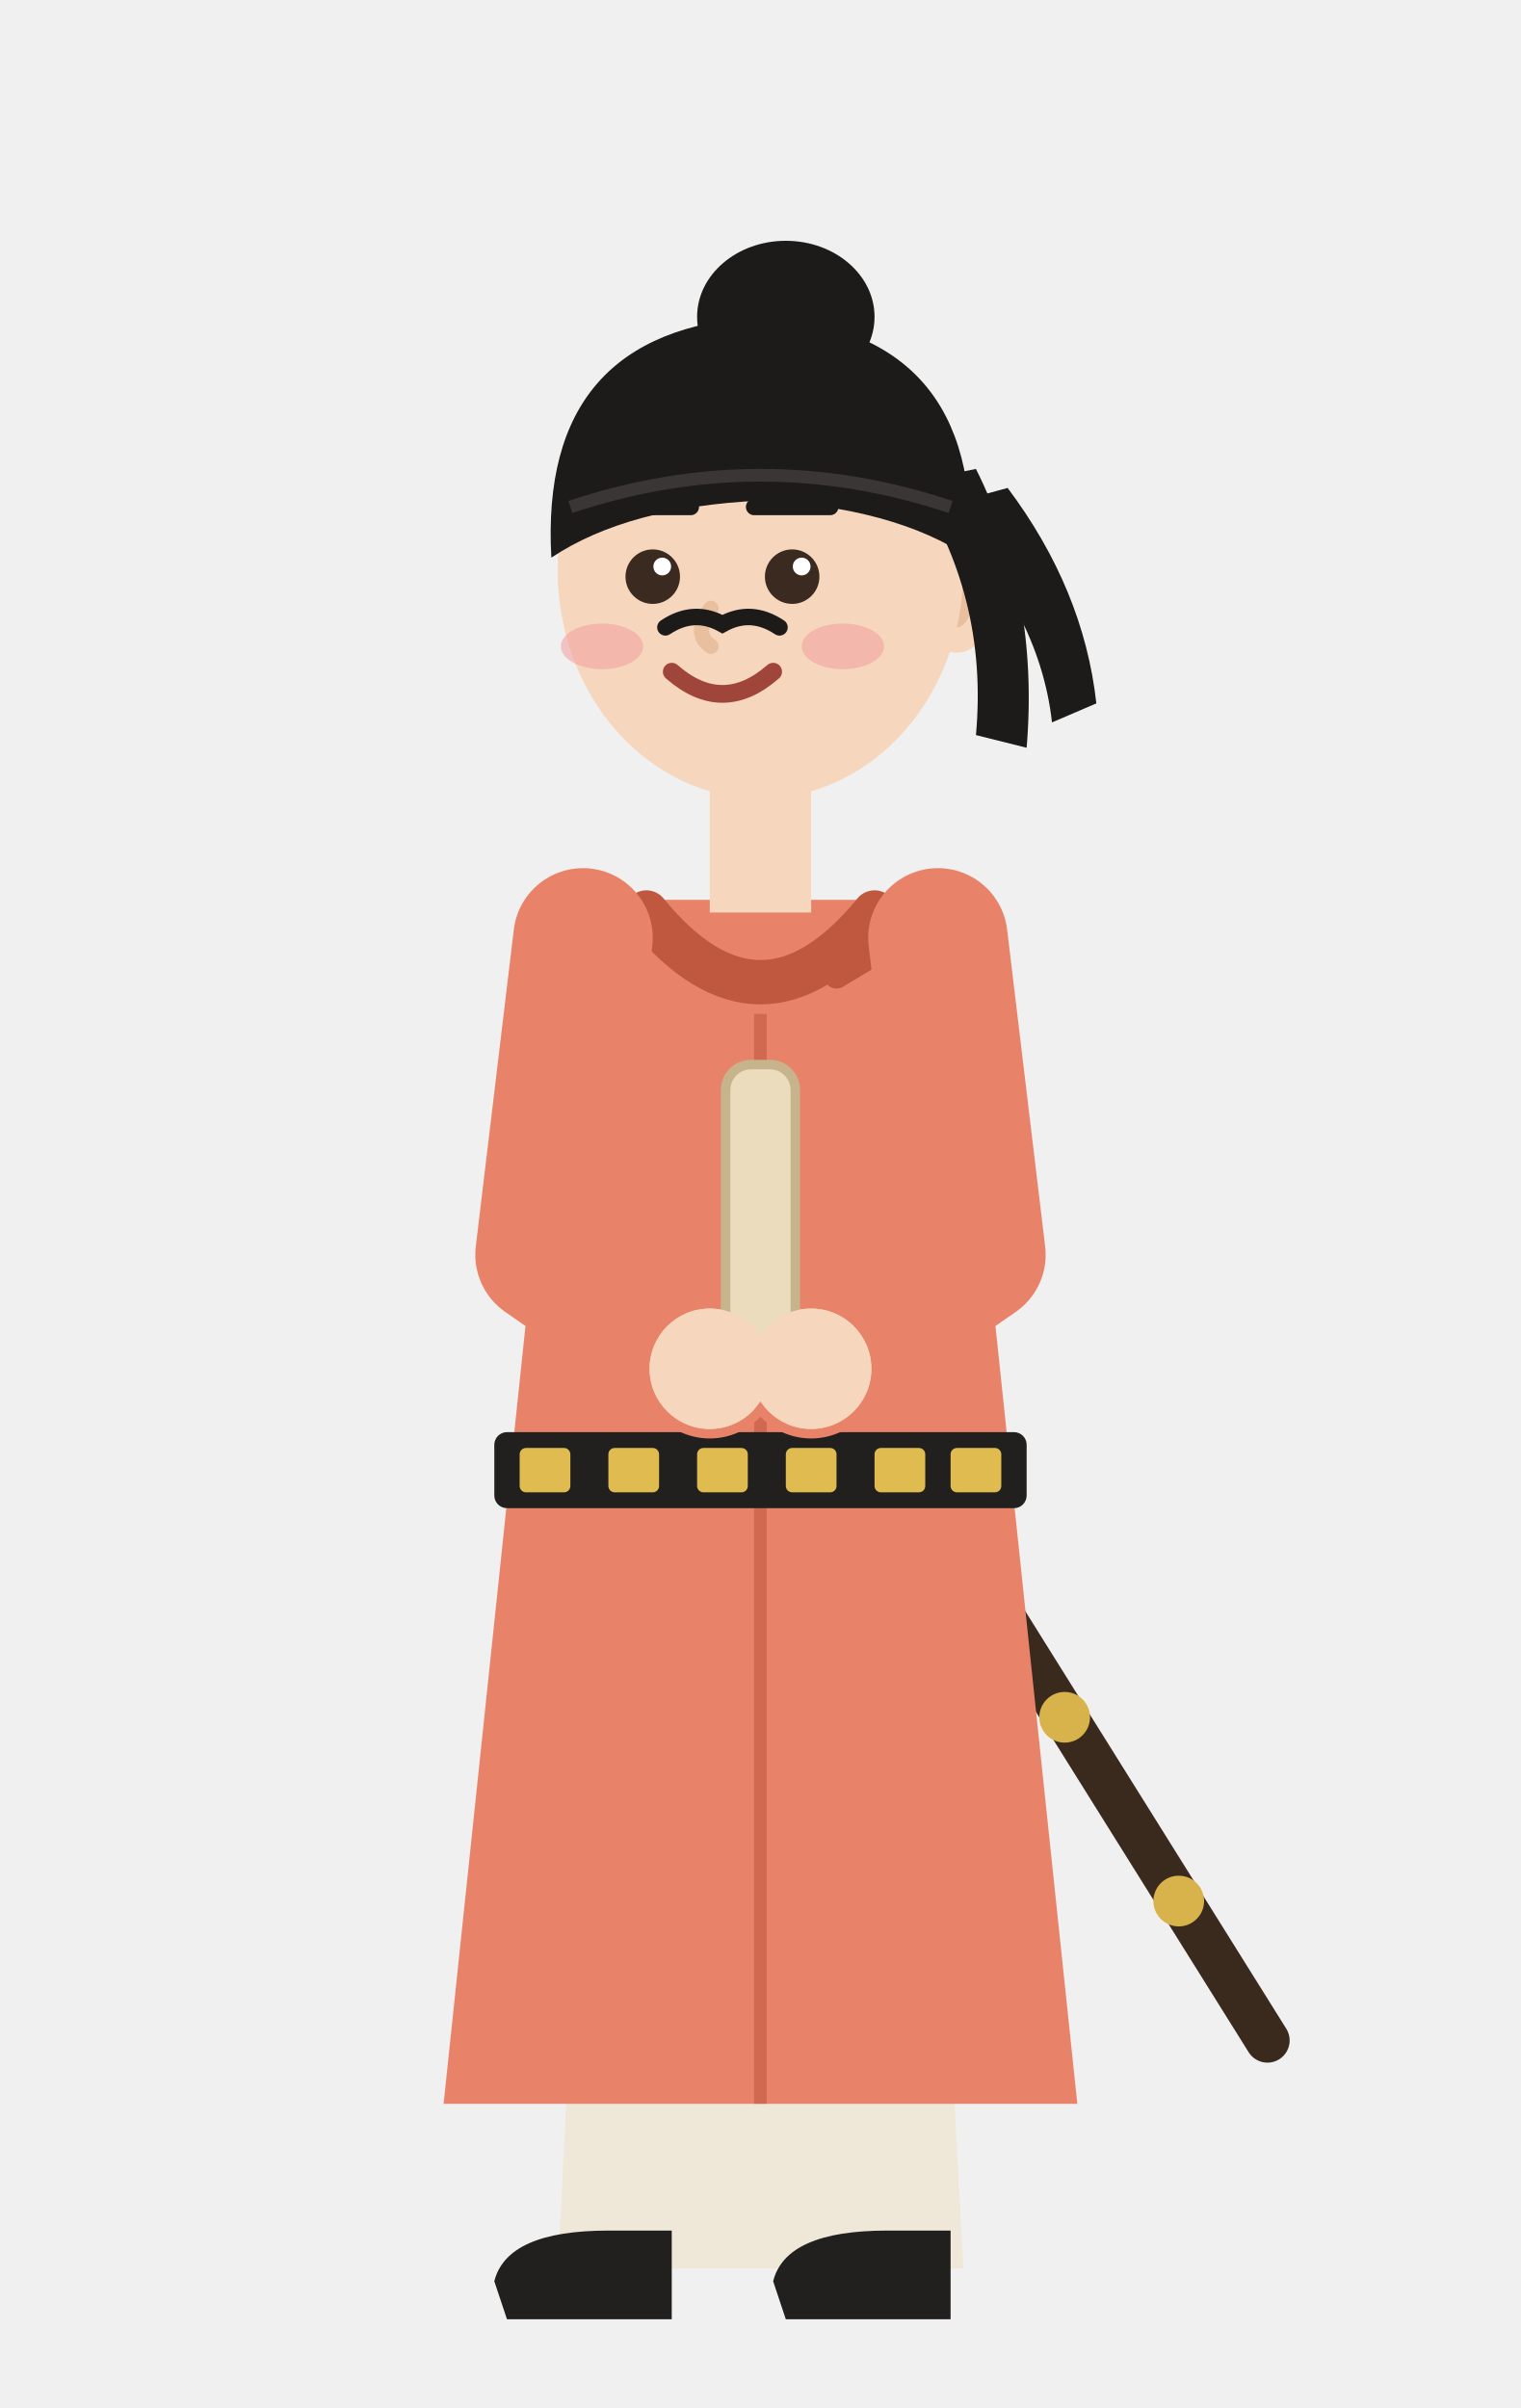
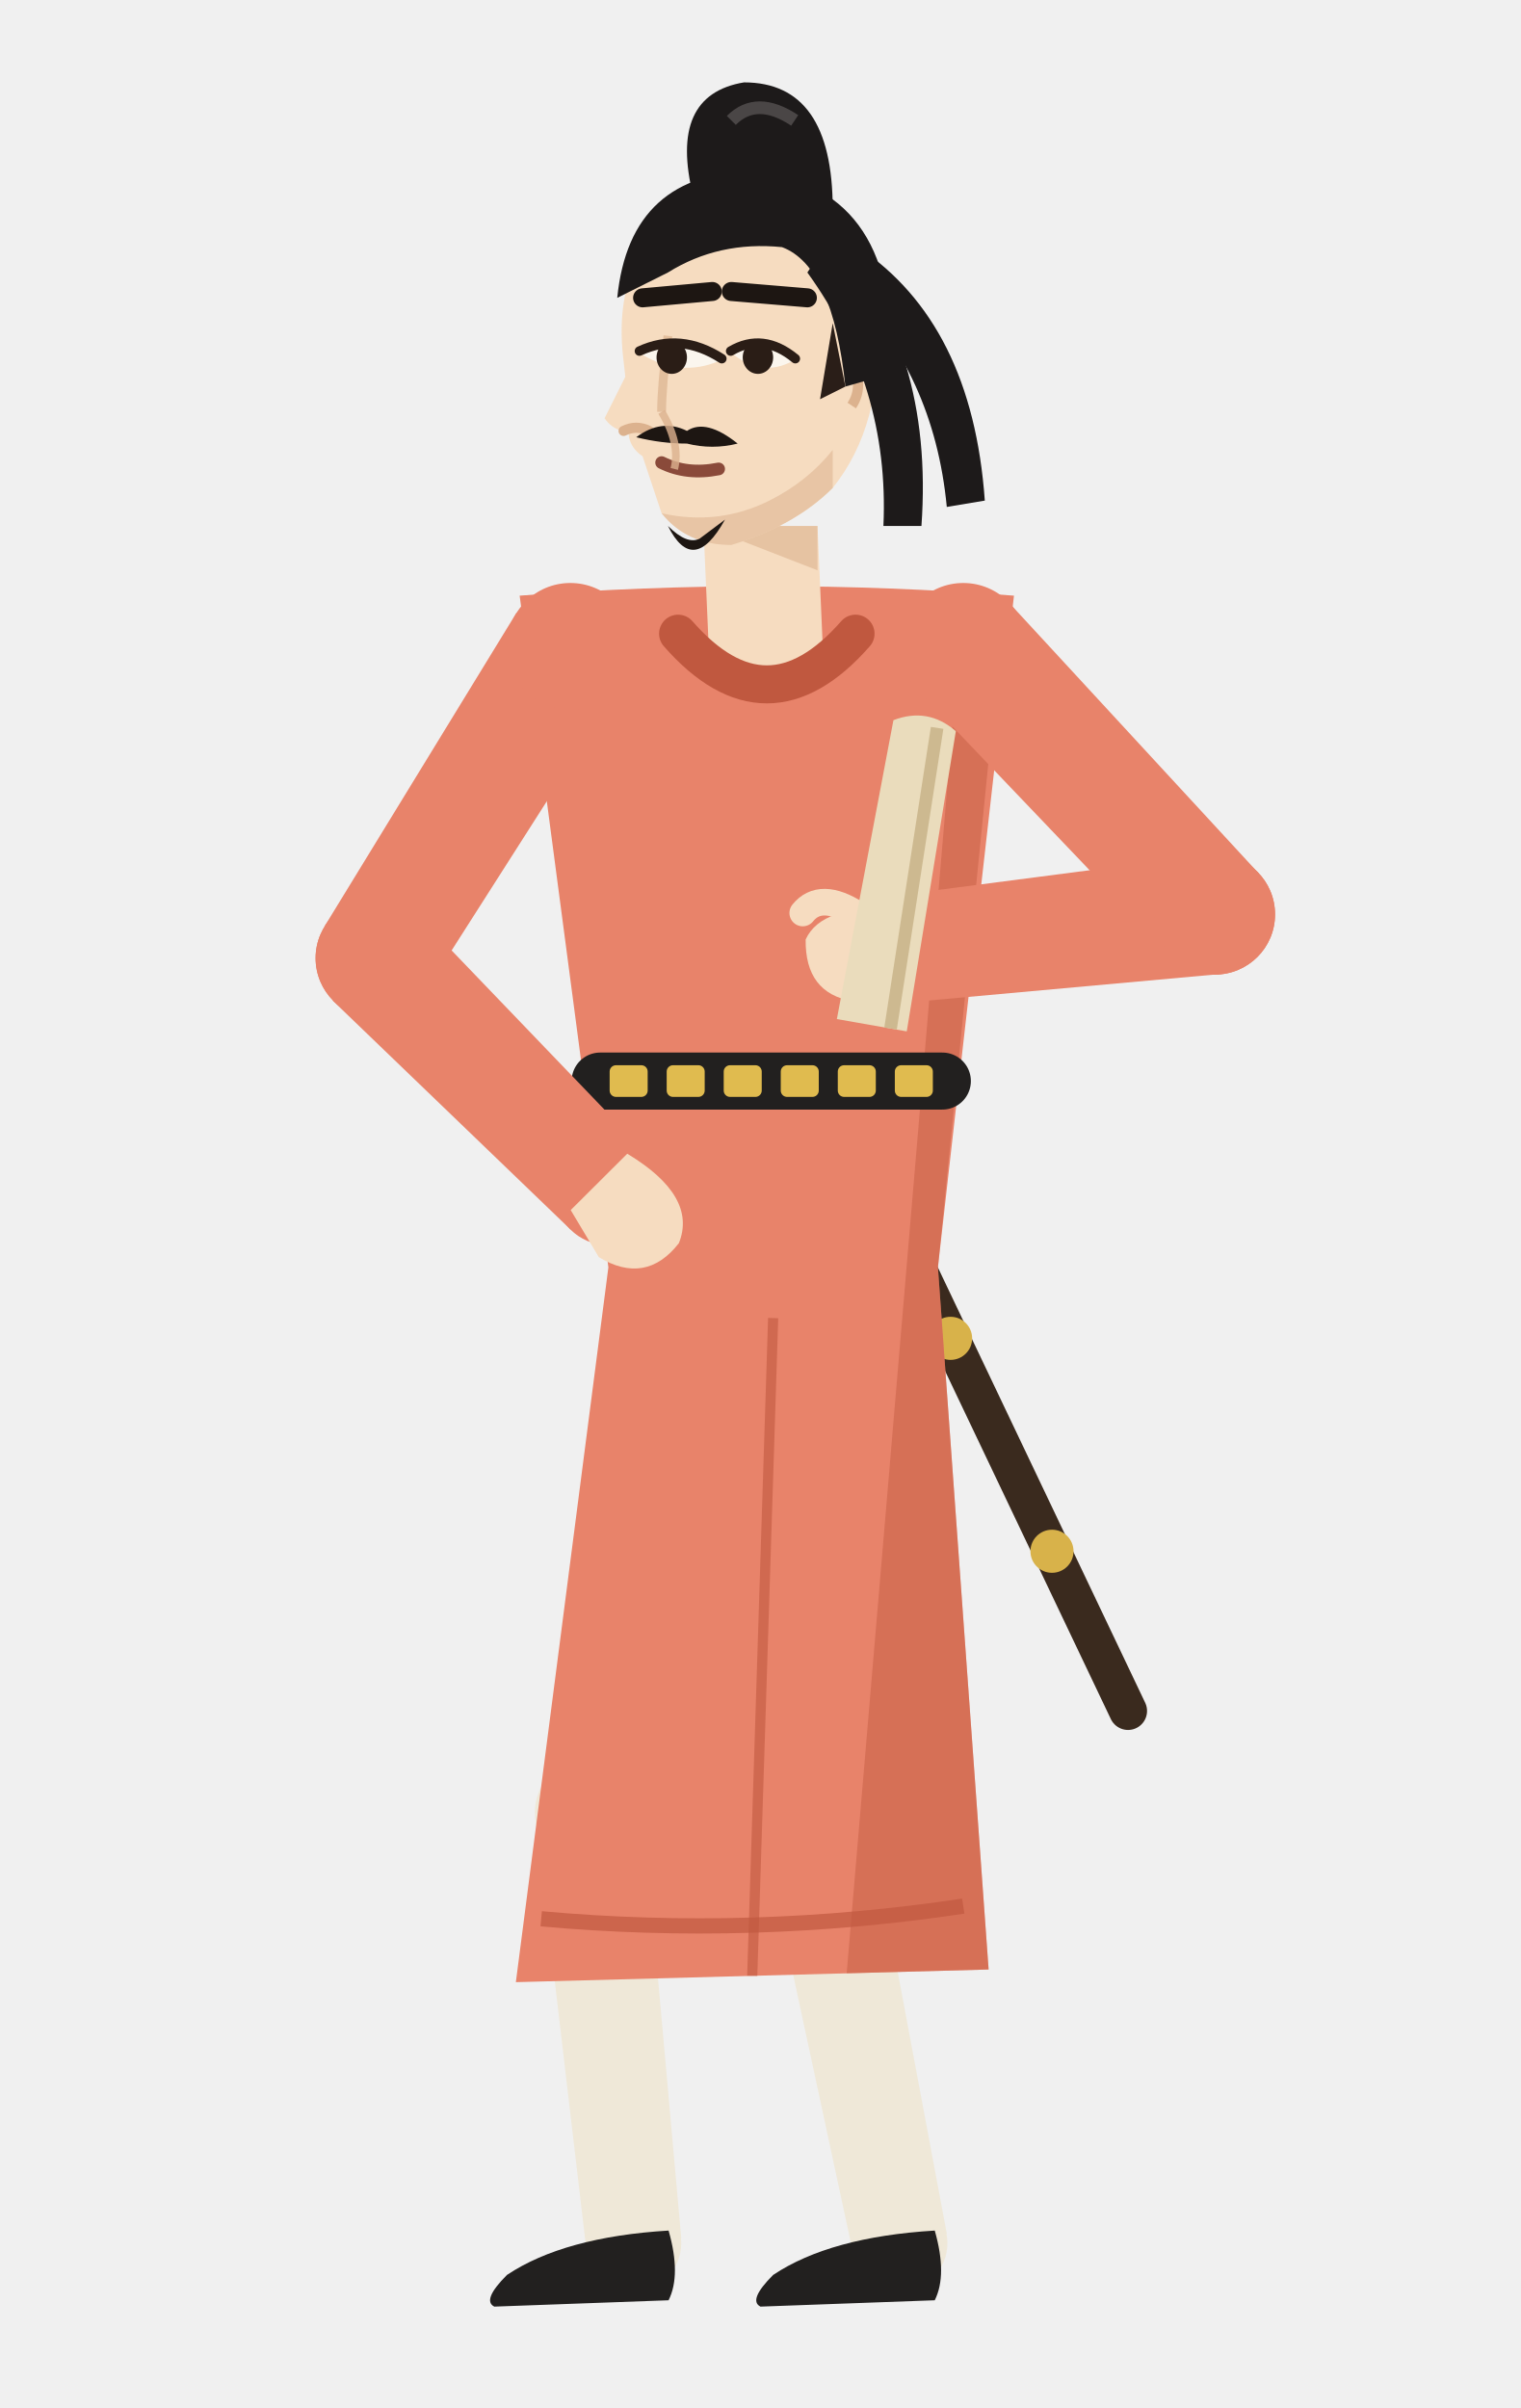
<svg xmlns="http://www.w3.org/2000/svg" width="240" height="380" viewBox="0 -20 240 380">
-   <path d="M90 300 L88 338 L152 338 L150 300 Z" fill="#efe8d8" />
-   <path d="M78 340 q2 -8 18 -8 h10 v14 h-26 z M122 340 q2 -8 18 -8 h10 v14 h-26 z" fill="#22201f" />
-   <path d="M150 222 L200 302" stroke="#3a2a1e" stroke-width="7" stroke-linecap="round" />
-   <path d="M150 222 l-8 -12" stroke="#d8b24a" stroke-width="6" stroke-linecap="round" />
-   <circle cx="168" cy="251" r="4" fill="#d8b24a" />
-   <circle cx="186" cy="280" r="4" fill="#d8b24a" />
-   <path d="M90 122 L150 122 L170 312 L70 312 Z" fill="#e8836a" />
-   <path d="M120 140 V312" stroke="#c0583f" stroke-width="2" opacity=".6" />
-   <path d="M102 124 Q120 146 138 124" stroke="#c0583f" stroke-width="7" fill="none" stroke-linecap="round" />
-   <path d="M132 134 l10 -6" stroke="#c0583f" stroke-width="4" stroke-linecap="round" />
-   <rect x="78" y="206" width="84" height="12" rx="2" fill="#22201f" />
-   <rect x="82" y="208.5" width="8" height="7" rx="1" fill="#e0bb4f" />
-   <rect x="96" y="208.5" width="8" height="7" rx="1" fill="#e0bb4f" />
-   <rect x="110" y="208.5" width="8" height="7" rx="1" fill="#e0bb4f" />
-   <rect x="124" y="208.5" width="8" height="7" rx="1" fill="#e0bb4f" />
-   <rect x="138" y="208.5" width="8" height="7" rx="1" fill="#e0bb4f" />
-   <rect x="150" y="208.5" width="8" height="7" rx="1" fill="#e0bb4f" />
-   <rect x="112" y="100" width="16" height="24" fill="#f6d7bd" />
-   <ellipse cx="151" cy="74" rx="6" ry="9" fill="#f6d7bd" />
-   <ellipse cx="151" cy="74" rx="2.5" ry="5" fill="#e8bf9f" />
-   <ellipse cx="120" cy="70" rx="32" ry="36" fill="#f6d7bd" />
-   <path d="M112.2 76 q-3 4 0 6" fill="none" stroke="#e8bf9f" stroke-width="2.4" stroke-linecap="round" />
-   <circle cx="103" cy="71" r="4.3" fill="#3a2a20" />
-   <circle cx="104.5" cy="69.4" r="1.4" fill="#fff" />
-   <circle cx="125" cy="71" r="4.3" fill="#3a2a20" />
-   <circle cx="126.5" cy="69.4" r="1.4" fill="#fff" />
-   <path d="M97 60 L109 60" stroke="#1d1a1a" stroke-width="2.6" stroke-linecap="round" />
-   <path d="M119 60 L131 60" stroke="#1d1a1a" stroke-width="2.6" stroke-linecap="round" />
-   <path d="M106 86 q8 7 16 0" fill="none" stroke="#a0453a" stroke-width="2.8" stroke-linecap="round" />
-   <path d="M105 79 q4.5 -3 9 -0.5 q4.5 -2.5 9 0.5" fill="none" stroke="#1d1a1a" stroke-width="2.6" stroke-linecap="round" />
-   <ellipse cx="95" cy="82" rx="6.5" ry="3.6" fill="#f29c9c" opacity="0.55" />
-   <ellipse cx="133" cy="82" rx="6.5" ry="3.6" fill="#f29c9c" opacity="0.55" />
-   <path d="M144 56 q12 18 10 40 l8 2 q2 -24 -8 -44 z" fill="#1d1a1a" />
-   <path d="M148 60 q16 16 18 34 l7 -3 q-2 -18 -14 -34 z" fill="#1d1a1a" />
-   <path d="M87 68 q-2 -36 33 -38 q35 2 33 38 q-12 -8 -33 -9 q-21 1 -33 9 z" fill="#1d1a1a" />
-   <ellipse cx="124" cy="30" rx="14" ry="12" fill="#1d1a1a" />
-   <path d="M90 60 q30 -10 60 0" stroke="#3a3636" stroke-width="2" fill="none" />
-   <polyline points="92,128 86,178 112,196" fill="none" stroke="#e8836a" stroke-width="22" stroke-linecap="round" stroke-linejoin="round" />
-   <circle cx="112" cy="196" r="9.5" fill="#f6d7bd" />
-   <polyline points="148,128 154,178 128,196" fill="none" stroke="#e8836a" stroke-width="22" stroke-linecap="round" stroke-linejoin="round" />
-   <circle cx="128" cy="196" r="9.5" fill="#f6d7bd" />
-   <g transform="rotate(0 120 192)">
-     <rect x="114.5" y="148" width="11" height="50" rx="4" fill="#eadcbc" />
-     <rect x="114.5" y="148" width="11" height="50" rx="4" fill="none" stroke="#c8b48c" stroke-width="1.5" />
+   <path d="M138 166 L178 250" stroke="#3a2a1e" stroke-width="6" stroke-linecap="round" />
+   <path d="M133 156 L138 166" stroke="#d8b24a" stroke-width="6" stroke-linecap="round" />
+   <circle cx="150" cy="191.2" r="3.4" fill="#d8b24a" />
+   <circle cx="166" cy="224.8" r="3.4" fill="#d8b24a" />
+   <path d="M120.2 268.6 L134.6 335.5 L149.4 332.5 L136.8 265.3 Z" fill="#efe8d8" />
+   <circle cx="128.5" cy="266.9" r="8.5" fill="#efe8d8" />
+   <circle cx="142" cy="334" r="7.5" fill="#efe8d8" />
+   <path d="M147.5 332 Q131 333 122 339 Q118 343 120 344 L147.5 343 Q149.5 339 147.5 332 Z" fill="#22201f" />
+   <path d="M84.5 266.8 L92.5 334.8 L107.5 333.2 L101.4 265.1 Z" fill="#efe8d8" />
+   <circle cx="92.9" cy="266" r="8.5" fill="#efe8d8" />
+   <circle cx="100" cy="334" r="7.5" fill="#efe8d8" />
+   <path d="M105.5 332 Q89 333 80 339 Q76 343 78 344 L105.5 343 Q107.5 339 105.5 332 Z" fill="#22201f" />
+   <path d="M82 74 Q121 71 160 74 L148 180 L156 290.8 Q118.7 291.8 81.4 292.8 L96 180 Z" fill="#e8836a" />
+   <path d="M150.7 89.8 L158 80 L148 180 L156 290.8 L133.6 291.4 Z" fill="#c0583f" opacity=".45" />
+   <path d="M122 188 L118.7 291.8" stroke="#c0583f" stroke-width="1.6" opacity=".6" />
+   <path d="M85.4 282.8 Q118.7 285.8 152 280.8" stroke="#c0583f" stroke-width="2.4" fill="none" opacity=".7" />
+   <path d="M94.7 150.6 L148.7 150.6" stroke="#22201f" stroke-width="9" stroke-linecap="round" />
+   <rect x="96.2" y="148.1" width="6" height="5" rx="1" fill="#e0bb4f" />
+   <rect x="105.2" y="148.1" width="6" height="5" rx="1" fill="#e0bb4f" />
+   <rect x="114.2" y="148.1" width="6" height="5" rx="1" fill="#e0bb4f" />
+   <rect x="123.2" y="148.1" width="6" height="5" rx="1" fill="#e0bb4f" />
+   <rect x="132.2" y="148.1" width="6" height="5" rx="1" fill="#e0bb4f" />
+   <rect x="141.2" y="148.1" width="6" height="5" rx="1" fill="#e0bb4f" />
+   <path d="M112 86 L111 63 L129 63 L130 86 Z" fill="#f6dcc0" />
+   <path d="M111 63 L129 63 L129 70 Z" fill="#dcb28e" opacity=".6" />
+   <path d="M107 80 Q121 96 135 80" stroke="#c0583f" stroke-width="6" fill="none" stroke-linecap="round" />
+   <g transform="translate(119.4 37) rotate(0) scale(-1 1)">
+     <path d="M-19 -6 Q-20 10 -12 20 Q-6 26 4 29 Q11 29 15 24 L18 15 Q21 13 20 9 L21 0 Q23 -16 12 -24 Q2 -29 -10 -26 Q-19 -20 -19 -6 Z" fill="#f6dcc0" />
+     <path d="M-12 20 Q-6 26 4 29 Q11 29 15 24 Q6 26 -2 22 Q-8 19 -12 14 Z" fill="#dcb28e" opacity=".55" />
+     <ellipse cx="-14" cy="3" rx="4.5" ry="7.5" fill="#f6dcc0" />
+     <path d="M-15 0 q-2 4 0 7" stroke="#dcb28e" stroke-width="1.6" fill="none" />
+     <path d="M18 -3 L24 9 Q22 12 17 11 Z" fill="#f6dcc0" />
+     <path d="M17 11 q2 -1 4 0" stroke="#dcb28e" stroke-width="1.6" fill="none" stroke-linecap="round" />
+     <path d="M14 -4 Q15 4 15 8" stroke="#dcb28e" stroke-width="1.4" fill="none" opacity=".7" />
+     <path d="M-5.6 0 Q-1 -4 3.6 -1 Q-1 2.5 -5.6 0 Z" fill="#fbf6ee" />
+     <ellipse cx="-0.2" cy="-.6" rx="2.4" ry="2.6" fill="#2a1d16" />
+     <path d="M-6.1 -.4 Q-1 -4.6 4.1 -1.6" stroke="#2a1d16" stroke-width="1.5" fill="none" stroke-linecap="round" />
+     <path d="M6 0 Q12 -4 18 -1 Q12 2.5 6 0 Z" fill="#fbf6ee" />
+     <ellipse cx="13.4" cy="-.6" rx="2.4" ry="2.6" fill="#2a1d16" />
+     <path d="M5.5 -.4 Q12 -4.6 18.5 -1.6" stroke="#2a1d16" stroke-width="1.5" fill="none" stroke-linecap="round" />
+     <path d="M-8 -10 L4 -11" stroke="#1d1612" stroke-width="3" stroke-linecap="round" />
+     <path d="M7 -11 L18 -10" stroke="#1d1612" stroke-width="3" stroke-linecap="round" />
+     <path d="M6 17 Q11 18 15 16" stroke="#8a4a3a" stroke-width="2" fill="none" stroke-linecap="round" />
+     <path d="M3 13 Q8 9 11 11 Q15 9 19 12 Q15 13 11 13 Q7 14 3 13 Z" fill="#1d1612" />
+     <path d="M5 25 Q10 34 14 26 Q11 29 9 28 Z" fill="#1d1612" />
+     <path d="M15 8 Q12 13 13 17" stroke="#dcb28e" stroke-width="1.2" fill="none" opacity=".8" />
+     <path d="M-16 -18 Q-34 -6 -36 22 L-30 23 Q-28 2 -14 -12 Z" fill="#1d1a1a" />
+     <path d="M-12 -20 Q-28 -2 -26 26 L-20 26 Q-21 4 -8 -14 Z" fill="#1d1a1a" />
+     <path d="M-21 2 Q-23 -27 0 -30 Q20 -30 22 -10 Q18 -12 14 -14 Q6 -19 -4 -18 Q-12 -15 -14 4 Z" fill="#1d1a1a" />
+     <path d="M-12 -24 Q-12 -44 2 -44 Q14 -42 10 -26 Z" fill="#1d1a1a" />
+     <path d="M-6 -38 q6 -4 10 0" stroke="#4a4646" stroke-width="2" fill="none" />
+     <path d="M-14 4 L-12 -6 L-10 6 Z" fill="#2a1e18" />
  </g>
-   <circle cx="112" cy="196" r="9.5" fill="#f6d7bd" />
-   <circle cx="128" cy="196" r="9.5" fill="#f6d7bd" />
+   <path d="M144.7 88.8 L184.8 130.8 L198.6 117.8 L159.3 75.2 Z" fill="#e8836a" />
+   <circle cx="152" cy="82" r="10" fill="#e8836a" />
+   <circle cx="191.7" cy="124.3" r="9.5" fill="#e8836a" />
+   <path d="M190.6 114.9 L139.1 121.6 L140.9 138.4 L192.7 133.7 Z" fill="#e8836a" />
+   <circle cx="191.7" cy="124.3" r="9.5" fill="#e8836a" />
+   <circle cx="140" cy="130" r="8.5" fill="#e8836a" />
+   <g transform="translate(140 130) rotate(173.7) scale(1.05 -1.05)">
+     <path d="M-2 -6 Q9 -8 12 -3 Q13 5 6 7 L-2 6 Z" fill="#f6dcc0" />
+     <path d="M4 -6 Q9 -10 12 -7" stroke="#f6dcc0" stroke-width="4" stroke-linecap="round" fill="none" />
+   </g>
+   <g transform="translate(140 128) rotate(10)">
+     <path d="M-5 -34 Q0 -37 5 -34 L5.6 14 L-5.6 14 Z" fill="#eadcbc" />
+     <path d="M2 -34 L3 14" stroke="#cdb990" stroke-width="2" />
+   </g>
+   <path d="M81.5 76.7 L51.2 126.2 L67.3 136.2 L98.5 87.3 Z" fill="#e8836a" />
+   <circle cx="90" cy="82" r="10" fill="#e8836a" />
+   <circle cx="59.3" cy="131.2" r="9.5" fill="#e8836a" />
+   <path d="M52.5 137.9 L90 174 L102 162 L66 124.5 Z" fill="#e8836a" />
+   <circle cx="59.3" cy="131.2" r="9.5" fill="#e8836a" />
+   <circle cx="96" cy="168" r="8.5" fill="#e8836a" />
+   <g transform="translate(96 168) rotate(45.1) scale(1.05 1.05)">
+     <path d="M-2 -6 Q10 -9 13 -2 Q14 6 6 8 L-2 6 Z" fill="#f6dcc0" />
+   </g>
</svg>
